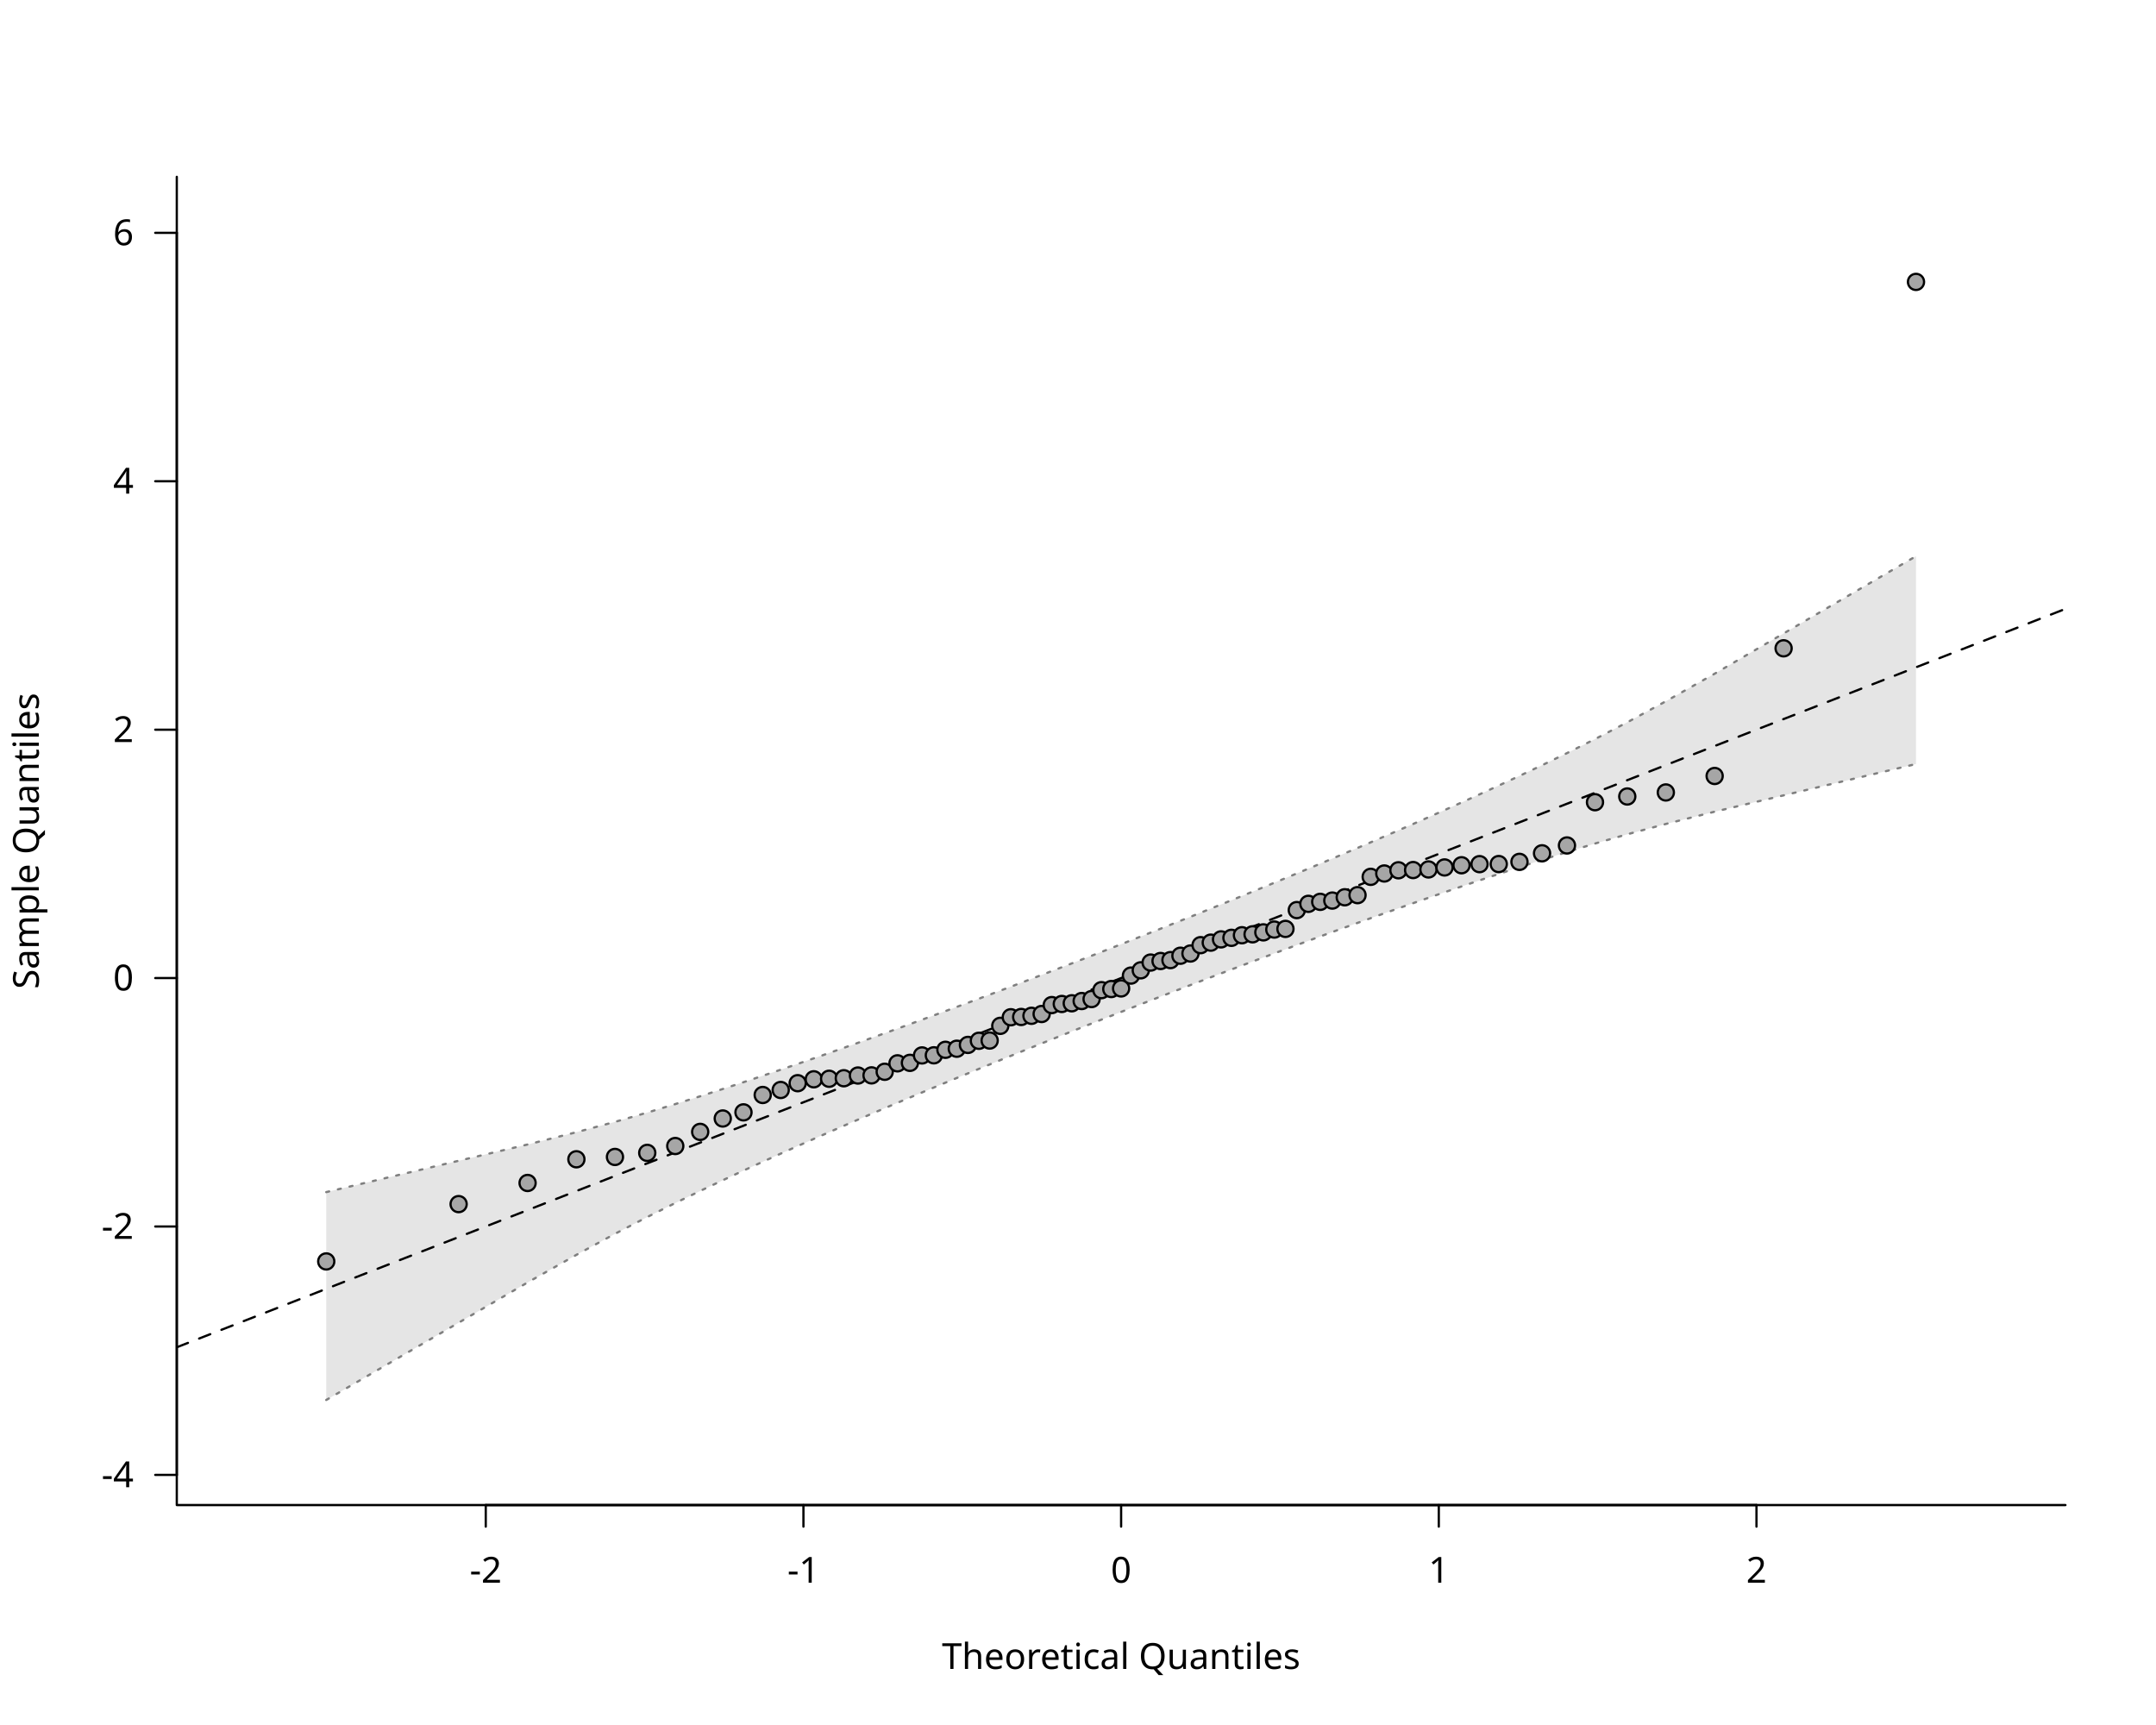
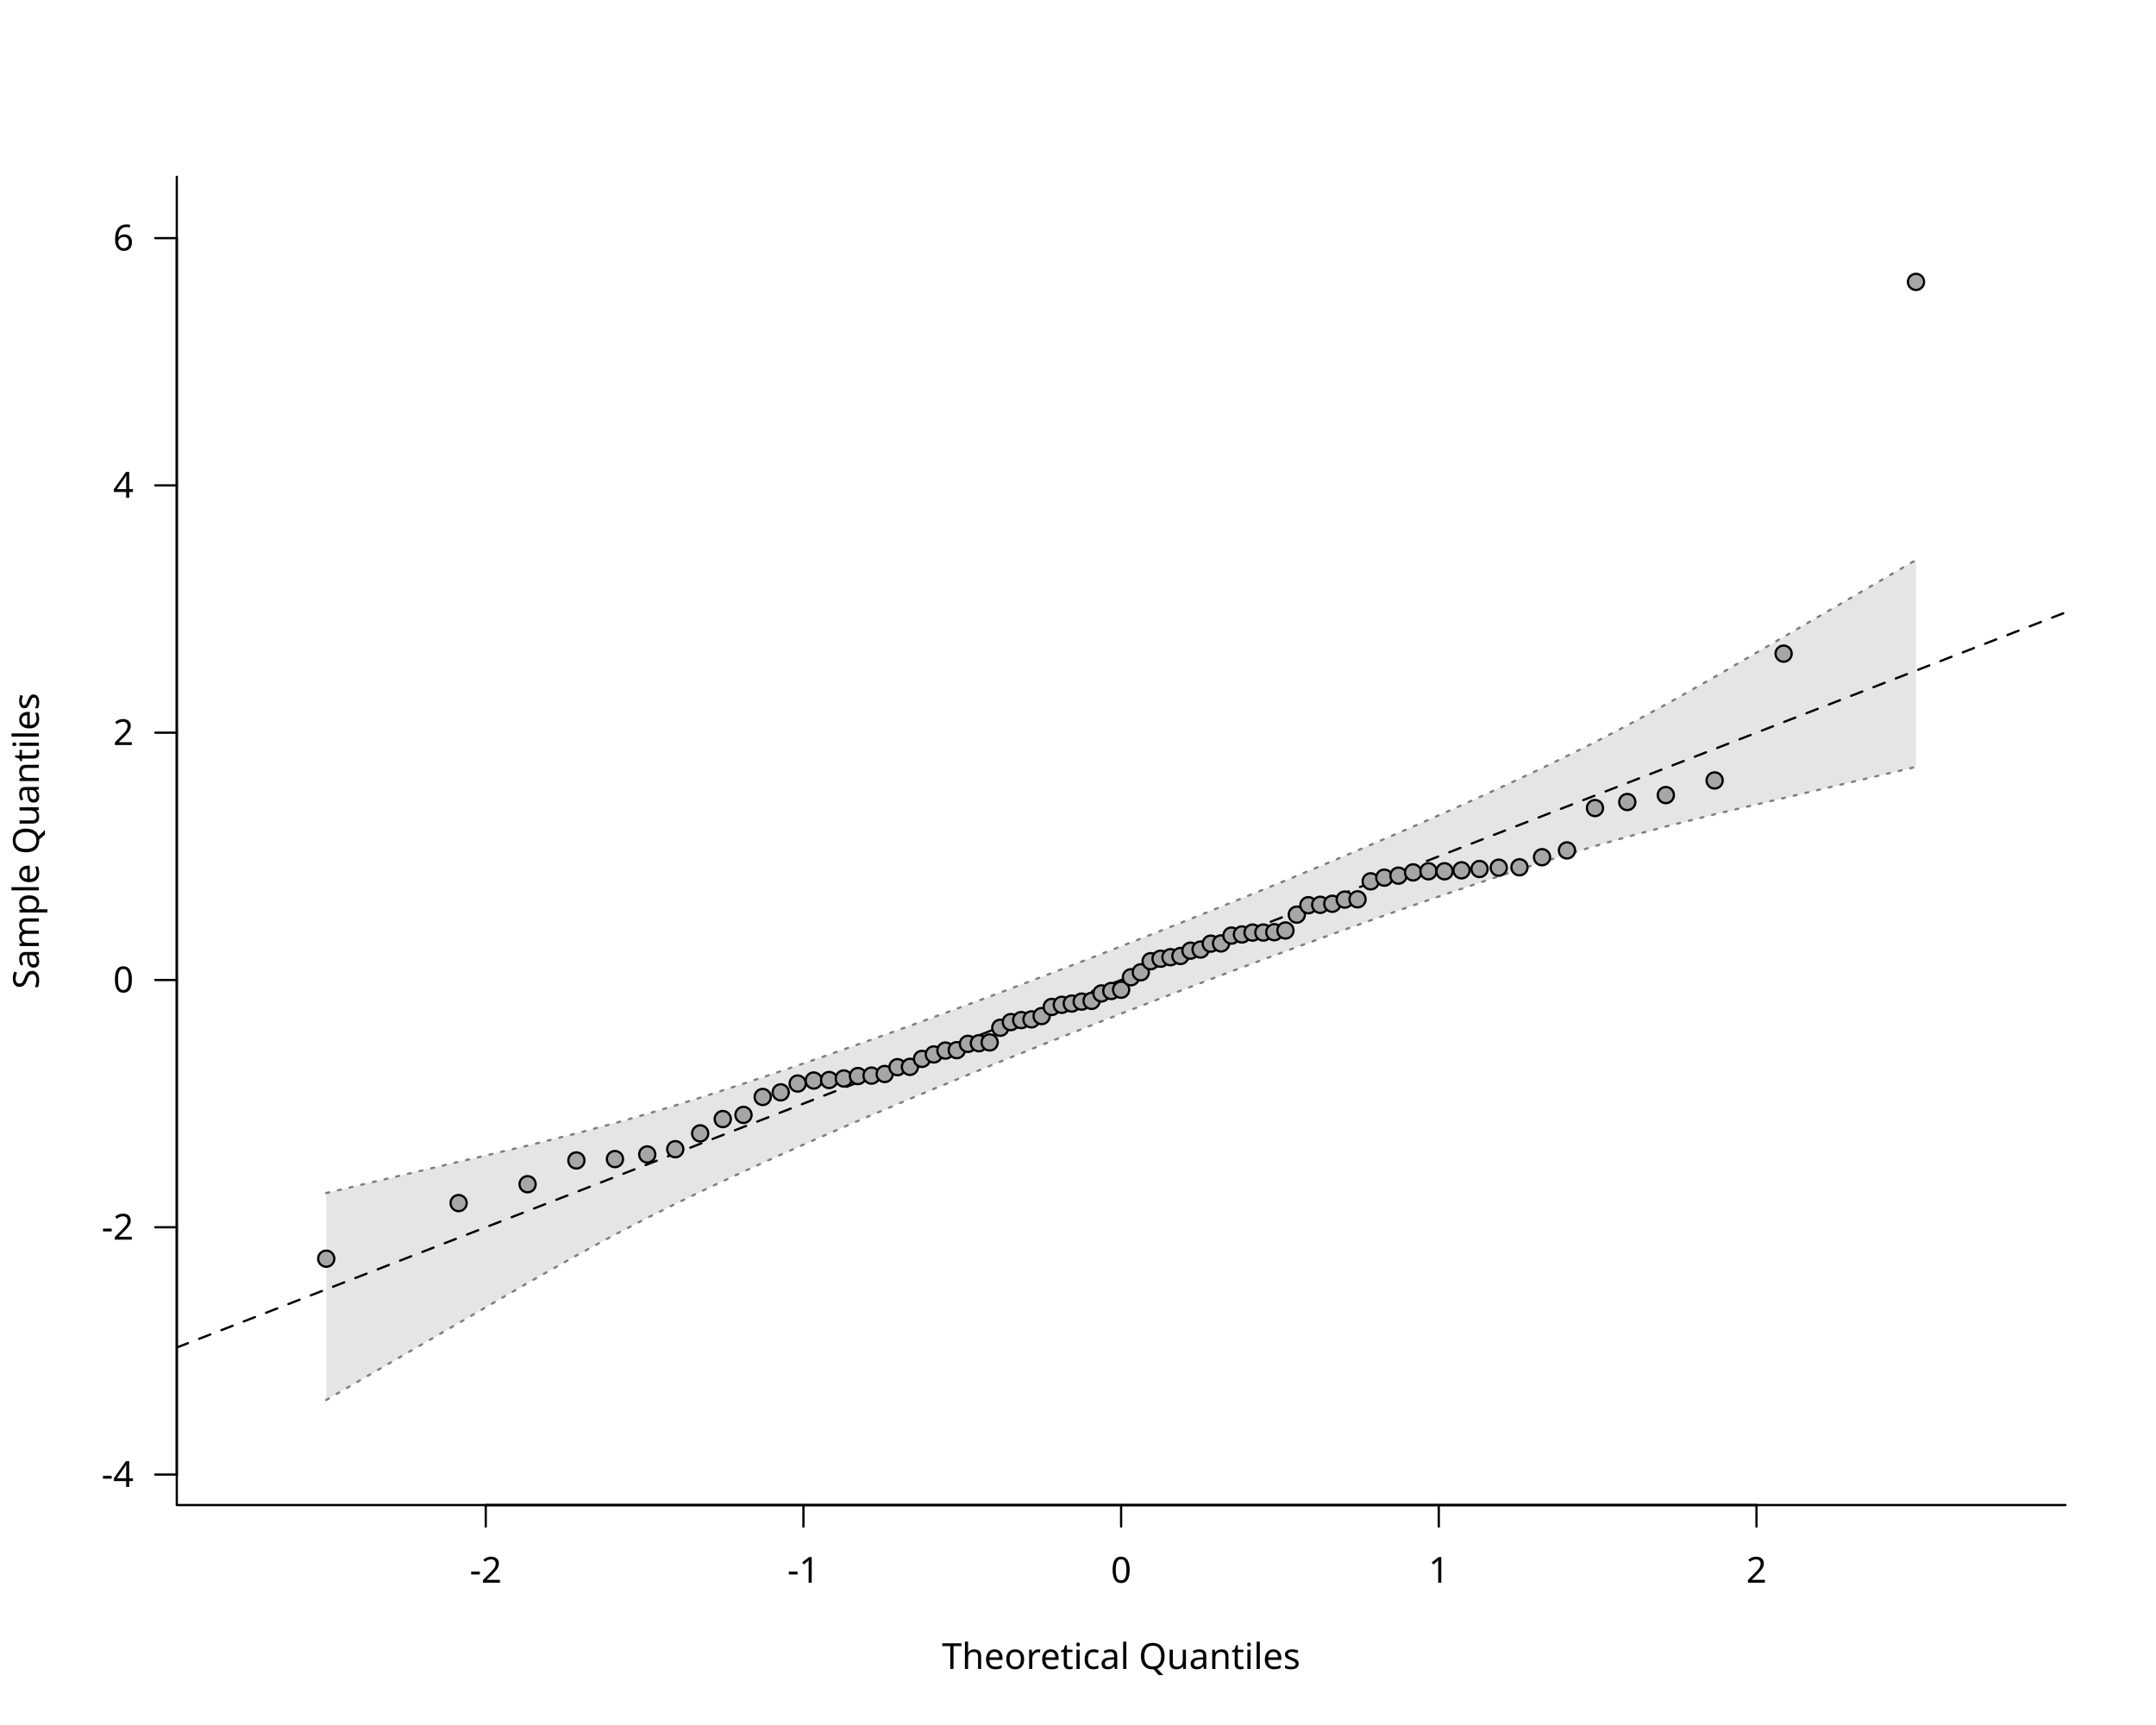
<svg xmlns="http://www.w3.org/2000/svg" class="svglite" data-engine-version="2.0" width="720.00pt" height="576.00pt" viewBox="0 0 720.00 576.00">
  <defs>
    <style type="text/css">
    .svglite line, .svglite polyline, .svglite polygon, .svglite path, .svglite rect, .svglite circle {
      fill: none;
      stroke: #000000;
      stroke-linecap: round;
      stroke-linejoin: round;
      stroke-miterlimit: 10.00;
    }
  </style>
  </defs>
  <rect width="100%" height="100%" style="stroke: none; fill: #FFFFFF;" />
  <defs>
    <clipPath id="cpMC4wMHw3MjAuMDB8MC4wMHw1NzYuMDA=">
      <rect x="0.00" y="0.00" width="720.00" height="576.00" />
    </clipPath>
  </defs>
  <g clip-path="url(#cpMC4wMHw3MjAuMDB8MC4wMHw1NzYuMDA=)">
    <line x1="162.22" y1="502.56" x2="586.58" y2="502.56" style="stroke-width: 0.75;" />
    <line x1="162.22" y1="502.56" x2="162.22" y2="509.76" style="stroke-width: 0.75;" />
    <line x1="268.31" y1="502.56" x2="268.31" y2="509.76" style="stroke-width: 0.75;" />
    <line x1="374.40" y1="502.56" x2="374.40" y2="509.76" style="stroke-width: 0.75;" />
    <line x1="480.49" y1="502.56" x2="480.49" y2="509.76" style="stroke-width: 0.75;" />
    <line x1="586.58" y1="502.56" x2="586.58" y2="509.76" style="stroke-width: 0.75;" />
    <text x="162.22" y="528.48" text-anchor="middle" style="font-size: 12.00px; font-family: sans;" textLength="10.67px" lengthAdjust="spacingAndGlyphs">-2</text>
    <text x="268.31" y="528.48" text-anchor="middle" style="font-size: 12.00px; font-family: sans;" textLength="10.67px" lengthAdjust="spacingAndGlyphs">-1</text>
    <text x="374.40" y="528.48" text-anchor="middle" style="font-size: 12.00px; font-family: sans;" textLength="6.67px" lengthAdjust="spacingAndGlyphs">0</text>
    <text x="480.49" y="528.48" text-anchor="middle" style="font-size: 12.00px; font-family: sans;" textLength="6.67px" lengthAdjust="spacingAndGlyphs">1</text>
    <text x="586.58" y="528.48" text-anchor="middle" style="font-size: 12.00px; font-family: sans;" textLength="6.67px" lengthAdjust="spacingAndGlyphs">2</text>
-     <line x1="59.04" y1="492.49" x2="59.04" y2="77.75" style="stroke-width: 0.75;" />
-     <line x1="59.04" y1="492.49" x2="51.84" y2="492.49" style="stroke-width: 0.75;" />
-     <line x1="59.04" y1="409.54" x2="51.84" y2="409.54" style="stroke-width: 0.75;" />
-     <line x1="59.04" y1="326.59" x2="51.84" y2="326.59" style="stroke-width: 0.75;" />
-     <line x1="59.04" y1="243.65" x2="51.84" y2="243.65" style="stroke-width: 0.75;" />
-     <line x1="59.04" y1="160.70" x2="51.84" y2="160.70" style="stroke-width: 0.75;" />
-     <line x1="59.04" y1="77.75" x2="51.84" y2="77.75" style="stroke-width: 0.75;" />
-     <text x="44.64" y="496.61" text-anchor="end" style="font-size: 12.00px; font-family: sans;" textLength="10.67px" lengthAdjust="spacingAndGlyphs">-4</text>
-     <text x="44.64" y="413.67" text-anchor="end" style="font-size: 12.00px; font-family: sans;" textLength="10.67px" lengthAdjust="spacingAndGlyphs">-2</text>
-     <text x="44.64" y="330.72" text-anchor="end" style="font-size: 12.00px; font-family: sans;" textLength="6.67px" lengthAdjust="spacingAndGlyphs">0</text>
-     <text x="44.64" y="247.78" text-anchor="end" style="font-size: 12.00px; font-family: sans;" textLength="6.67px" lengthAdjust="spacingAndGlyphs">2</text>
-     <text x="44.64" y="164.83" text-anchor="end" style="font-size: 12.00px; font-family: sans;" textLength="6.67px" lengthAdjust="spacingAndGlyphs">4</text>
-     <text x="44.64" y="81.88" text-anchor="end" style="font-size: 12.00px; font-family: sans;" textLength="6.67px" lengthAdjust="spacingAndGlyphs">6</text>
+     <line x1="59.04" y1="492.37" x2="59.04" y2="79.51" style="stroke-width: 0.75;" />
+     <line x1="59.04" y1="492.37" x2="51.84" y2="492.37" style="stroke-width: 0.75;" />
+     <line x1="59.04" y1="409.80" x2="51.84" y2="409.80" style="stroke-width: 0.75;" />
+     <line x1="59.04" y1="327.23" x2="51.84" y2="327.23" style="stroke-width: 0.75;" />
+     <line x1="59.04" y1="244.65" x2="51.84" y2="244.65" style="stroke-width: 0.75;" />
+     <line x1="59.04" y1="162.08" x2="51.84" y2="162.08" style="stroke-width: 0.75;" />
+     <line x1="59.04" y1="79.51" x2="51.84" y2="79.51" style="stroke-width: 0.75;" />
+     <text x="44.64" y="496.50" text-anchor="end" style="font-size: 12.00px; font-family: sans;" textLength="10.67px" lengthAdjust="spacingAndGlyphs">-4</text>
+     <text x="44.64" y="413.93" text-anchor="end" style="font-size: 12.00px; font-family: sans;" textLength="10.67px" lengthAdjust="spacingAndGlyphs">-2</text>
+     <text x="44.64" y="331.36" text-anchor="end" style="font-size: 12.00px; font-family: sans;" textLength="6.67px" lengthAdjust="spacingAndGlyphs">0</text>
+     <text x="44.64" y="248.78" text-anchor="end" style="font-size: 12.00px; font-family: sans;" textLength="6.67px" lengthAdjust="spacingAndGlyphs">2</text>
+     <text x="44.64" y="166.21" text-anchor="end" style="font-size: 12.00px; font-family: sans;" textLength="6.67px" lengthAdjust="spacingAndGlyphs">4</text>
+     <text x="44.64" y="83.64" text-anchor="end" style="font-size: 12.00px; font-family: sans;" textLength="6.67px" lengthAdjust="spacingAndGlyphs">6</text>
    <polyline points="59.04,59.04 59.04,502.56 689.76,502.56 " style="stroke-width: 0.75;" />
    <text x="374.40" y="557.28" text-anchor="middle" style="font-size: 12.00px; font-family: sans;" textLength="113.40px" lengthAdjust="spacingAndGlyphs">Theoretical Quantiles</text>
    <text transform="translate(12.96,280.80) rotate(-90)" text-anchor="middle" style="font-size: 12.00px; font-family: sans;" textLength="94.73px" lengthAdjust="spacingAndGlyphs">Sample Quantiles</text>
  </g>
  <defs>
    <clipPath id="cpNTkuMDR8Njg5Ljc2fDU5LjA0fDUwMi41Ng==">
      <rect x="59.04" y="59.04" width="630.72" height="443.52" />
    </clipPath>
  </defs>
  <g clip-path="url(#cpNTkuMDR8Njg5Ljc2fDU5LjA0fDUwMi41Ng==)">
-     <polygon points="108.95,467.47 153.16,441.67 176.19,428.23 192.49,419.01 205.37,411.99 216.15,406.38 225.51,401.70 233.83,397.67 241.37,394.10 248.29,390.87 254.71,387.93 260.72,385.21 266.39,382.68 271.76,380.30 276.89,378.05 281.79,375.91 286.51,373.87 291.05,371.92 295.45,370.04 299.72,368.23 303.87,366.48 307.91,364.78 311.86,363.13 315.73,361.52 319.52,359.95 323.24,358.42 326.90,356.91 330.50,355.44 334.05,353.99 337.56,352.57 341.03,351.16 344.46,349.78 347.86,348.41 351.24,347.06 354.59,345.72 357.92,344.39 361.23,343.08 364.54,341.77 367.83,340.47 371.12,339.18 374.40,337.89 377.68,336.61 380.97,335.33 384.26,334.05 387.57,332.77 390.88,331.49 394.21,330.21 397.56,328.92 400.94,327.63 404.34,326.33 407.77,325.03 411.24,323.72 414.75,322.39 418.30,321.06 421.90,319.71 425.56,318.34 429.28,316.96 433.07,315.56 436.94,314.14 440.89,312.69 444.93,311.21 449.08,309.71 453.35,308.17 457.75,306.59 462.29,304.97 467.01,303.30 471.91,301.58 477.04,299.79 482.41,297.93 488.08,296.00 494.09,293.96 500.51,291.82 507.43,289.55 514.97,287.13 523.29,284.51 532.65,281.67 543.43,278.58 556.31,275.13 572.61,271.03 595.64,265.58 639.85,255.12 639.85,185.72 595.64,211.52 572.61,224.96 556.31,234.17 543.43,241.19 532.65,246.80 523.29,251.48 514.97,255.52 507.43,259.09 500.51,262.31 494.09,265.25 488.08,267.97 482.41,270.51 477.04,272.89 471.91,275.14 467.01,277.27 462.29,279.31 457.75,281.27 453.35,283.14 449.08,284.95 444.93,286.71 440.89,288.40 436.94,290.06 433.07,291.66 429.28,293.23 425.56,294.77 421.90,296.27 418.30,297.74 414.75,299.19 411.24,300.62 407.77,302.02 404.34,303.41 400.94,304.77 397.56,306.13 394.21,307.46 390.88,308.79 387.57,310.11 384.26,311.41 380.97,312.71 377.68,314.01 374.40,315.29 371.12,316.58 367.83,317.86 364.54,319.14 361.23,320.42 357.92,321.70 354.59,322.98 351.24,324.26 347.86,325.55 344.46,326.85 341.03,328.16 337.56,329.47 334.05,330.79 330.50,332.13 326.90,333.48 323.24,334.84 319.52,336.22 315.73,337.62 311.86,339.05 307.91,340.49 303.87,341.97 299.72,343.48 295.45,345.02 291.05,346.59 286.51,348.22 281.79,349.89 276.89,351.61 271.76,353.40 266.39,355.25 260.72,357.19 254.71,359.22 248.29,361.36 241.37,363.63 233.83,366.06 225.51,368.67 216.15,371.51 205.37,374.61 192.49,378.06 176.19,382.16 153.16,387.60 108.95,398.06 " style="stroke-width: 0.75; stroke: none; fill: #E5E5E5;" />
-     <polyline points="108.95,467.47 153.16,441.67 176.19,428.23 192.49,419.01 205.37,411.99 216.15,406.38 225.51,401.70 233.83,397.67 241.37,394.10 248.29,390.87 254.71,387.93 260.72,385.21 266.39,382.68 271.76,380.30 276.89,378.05 281.79,375.91 286.51,373.87 291.05,371.92 295.45,370.04 299.72,368.23 303.87,366.48 307.91,364.78 311.86,363.13 315.73,361.52 319.52,359.95 323.24,358.42 326.90,356.91 330.50,355.44 334.05,353.99 337.56,352.57 341.03,351.16 344.46,349.78 347.86,348.41 351.24,347.06 354.59,345.72 357.92,344.39 361.23,343.08 364.54,341.77 367.83,340.47 371.12,339.18 374.40,337.89 377.68,336.61 380.97,335.33 384.26,334.05 387.57,332.77 390.88,331.49 394.21,330.21 397.56,328.92 400.94,327.63 404.34,326.33 407.77,325.03 411.24,323.72 414.75,322.39 418.30,321.06 421.90,319.71 425.56,318.34 429.28,316.96 433.07,315.56 436.94,314.14 440.89,312.69 444.93,311.21 449.08,309.71 453.35,308.17 457.75,306.59 462.29,304.97 467.01,303.30 471.91,301.58 477.04,299.79 482.41,297.93 488.08,296.00 494.09,293.96 500.51,291.82 507.43,289.55 514.97,287.13 523.29,284.51 532.65,281.67 543.43,278.58 556.31,275.13 572.61,271.03 595.64,265.58 639.85,255.12 " style="stroke-width: 0.75; stroke: #7F7F7F; stroke-dasharray: 1.00,3.00;" />
-     <polyline points="108.95,398.06 153.16,387.60 176.19,382.16 192.49,378.06 205.37,374.61 216.15,371.51 225.51,368.67 233.83,366.06 241.37,363.63 248.29,361.36 254.71,359.22 260.72,357.19 266.39,355.25 271.76,353.40 276.89,351.61 281.79,349.89 286.51,348.22 291.05,346.59 295.45,345.02 299.72,343.48 303.87,341.97 307.91,340.49 311.86,339.05 315.73,337.62 319.52,336.22 323.24,334.84 326.90,333.48 330.50,332.13 334.05,330.79 337.56,329.47 341.03,328.16 344.46,326.85 347.86,325.55 351.24,324.26 354.59,322.98 357.92,321.70 361.23,320.42 364.54,319.14 367.83,317.86 371.12,316.58 374.40,315.29 377.68,314.01 380.97,312.71 384.26,311.41 387.57,310.11 390.88,308.79 394.21,307.46 397.56,306.13 400.94,304.77 404.34,303.41 407.77,302.02 411.24,300.62 414.75,299.19 418.30,297.74 421.90,296.27 425.56,294.77 429.28,293.23 433.07,291.66 436.94,290.06 440.89,288.40 444.93,286.71 449.08,284.95 453.35,283.14 457.75,281.27 462.29,279.31 467.01,277.27 471.91,275.14 477.04,272.89 482.41,270.51 488.08,267.97 494.09,265.25 500.51,262.31 507.43,259.09 514.97,255.52 523.29,251.48 532.65,246.80 543.43,241.19 556.31,234.17 572.61,224.96 595.64,211.52 639.85,185.72 " style="stroke-width: 0.75; stroke: #7F7F7F; stroke-dasharray: 1.00,3.00;" />
-     <line x1="59.04" y1="449.87" x2="689.76" y2="203.31" style="stroke-width: 0.75; stroke-dasharray: 4.00,4.00;" />
-     <circle cx="108.95" cy="421.21" r="2.70" style="stroke-width: 0.75; fill: #A6A6A6;" />
-     <circle cx="153.16" cy="402.07" r="2.70" style="stroke-width: 0.75; fill: #A6A6A6;" />
-     <circle cx="176.19" cy="395.01" r="2.70" style="stroke-width: 0.75; fill: #A6A6A6;" />
-     <circle cx="192.49" cy="387.10" r="2.70" style="stroke-width: 0.75; fill: #A6A6A6;" />
-     <circle cx="205.37" cy="386.32" r="2.70" style="stroke-width: 0.75; fill: #A6A6A6;" />
-     <circle cx="216.15" cy="384.96" r="2.70" style="stroke-width: 0.75; fill: #A6A6A6;" />
-     <circle cx="225.51" cy="382.67" r="2.70" style="stroke-width: 0.75; fill: #A6A6A6;" />
-     <circle cx="233.83" cy="377.95" r="2.70" style="stroke-width: 0.75; fill: #A6A6A6;" />
-     <circle cx="241.37" cy="373.48" r="2.70" style="stroke-width: 0.75; fill: #A6A6A6;" />
-     <circle cx="248.29" cy="371.43" r="2.70" style="stroke-width: 0.75; fill: #A6A6A6;" />
-     <circle cx="254.71" cy="365.63" r="2.70" style="stroke-width: 0.75; fill: #A6A6A6;" />
-     <circle cx="260.72" cy="363.96" r="2.70" style="stroke-width: 0.75; fill: #A6A6A6;" />
-     <circle cx="266.39" cy="361.69" r="2.70" style="stroke-width: 0.75; fill: #A6A6A6;" />
-     <circle cx="271.76" cy="360.39" r="2.70" style="stroke-width: 0.75; fill: #A6A6A6;" />
-     <circle cx="276.89" cy="360.21" r="2.70" style="stroke-width: 0.75; fill: #A6A6A6;" />
-     <circle cx="281.79" cy="360.04" r="2.70" style="stroke-width: 0.75; fill: #A6A6A6;" />
-     <circle cx="286.51" cy="359.13" r="2.70" style="stroke-width: 0.75; fill: #A6A6A6;" />
-     <circle cx="291.05" cy="359.08" r="2.70" style="stroke-width: 0.75; fill: #A6A6A6;" />
-     <circle cx="295.45" cy="357.88" r="2.70" style="stroke-width: 0.75; fill: #A6A6A6;" />
-     <circle cx="299.72" cy="355.06" r="2.70" style="stroke-width: 0.75; fill: #A6A6A6;" />
-     <circle cx="303.87" cy="354.90" r="2.70" style="stroke-width: 0.75; fill: #A6A6A6;" />
-     <circle cx="307.91" cy="352.42" r="2.70" style="stroke-width: 0.75; fill: #A6A6A6;" />
-     <circle cx="311.86" cy="352.38" r="2.70" style="stroke-width: 0.75; fill: #A6A6A6;" />
-     <circle cx="315.73" cy="350.54" r="2.70" style="stroke-width: 0.75; fill: #A6A6A6;" />
-     <circle cx="319.52" cy="350.18" r="2.70" style="stroke-width: 0.75; fill: #A6A6A6;" />
-     <circle cx="323.24" cy="348.91" r="2.70" style="stroke-width: 0.75; fill: #A6A6A6;" />
-     <circle cx="326.90" cy="347.53" r="2.70" style="stroke-width: 0.75; fill: #A6A6A6;" />
-     <circle cx="330.50" cy="347.45" r="2.70" style="stroke-width: 0.75; fill: #A6A6A6;" />
-     <circle cx="334.05" cy="342.54" r="2.70" style="stroke-width: 0.75; fill: #A6A6A6;" />
-     <circle cx="337.56" cy="339.67" r="2.70" style="stroke-width: 0.75; fill: #A6A6A6;" />
-     <circle cx="341.03" cy="339.58" r="2.70" style="stroke-width: 0.75; fill: #A6A6A6;" />
-     <circle cx="344.46" cy="339.19" r="2.70" style="stroke-width: 0.75; fill: #A6A6A6;" />
-     <circle cx="347.86" cy="338.59" r="2.70" style="stroke-width: 0.75; fill: #A6A6A6;" />
-     <circle cx="351.24" cy="335.61" r="2.70" style="stroke-width: 0.75; fill: #A6A6A6;" />
-     <circle cx="354.59" cy="335.24" r="2.70" style="stroke-width: 0.75; fill: #A6A6A6;" />
-     <circle cx="357.92" cy="335.01" r="2.70" style="stroke-width: 0.75; fill: #A6A6A6;" />
-     <circle cx="361.23" cy="334.26" r="2.70" style="stroke-width: 0.75; fill: #A6A6A6;" />
-     <circle cx="364.54" cy="333.60" r="2.70" style="stroke-width: 0.75; fill: #A6A6A6;" />
-     <circle cx="367.83" cy="330.63" r="2.70" style="stroke-width: 0.75; fill: #A6A6A6;" />
-     <circle cx="371.12" cy="330.25" r="2.70" style="stroke-width: 0.75; fill: #A6A6A6;" />
-     <circle cx="374.40" cy="330.05" r="2.70" style="stroke-width: 0.75; fill: #A6A6A6;" />
-     <circle cx="377.68" cy="325.76" r="2.70" style="stroke-width: 0.75; fill: #A6A6A6;" />
-     <circle cx="380.97" cy="324.00" r="2.70" style="stroke-width: 0.75; fill: #A6A6A6;" />
-     <circle cx="384.26" cy="321.41" r="2.70" style="stroke-width: 0.75; fill: #A6A6A6;" />
-     <circle cx="387.57" cy="320.89" r="2.70" style="stroke-width: 0.75; fill: #A6A6A6;" />
-     <circle cx="390.88" cy="320.59" r="2.70" style="stroke-width: 0.75; fill: #A6A6A6;" />
-     <circle cx="394.21" cy="319.13" r="2.70" style="stroke-width: 0.75; fill: #A6A6A6;" />
-     <circle cx="397.56" cy="318.39" r="2.70" style="stroke-width: 0.75; fill: #A6A6A6;" />
-     <circle cx="400.94" cy="315.60" r="2.70" style="stroke-width: 0.75; fill: #A6A6A6;" />
-     <circle cx="404.34" cy="314.76" r="2.70" style="stroke-width: 0.75; fill: #A6A6A6;" />
-     <circle cx="407.77" cy="313.67" r="2.70" style="stroke-width: 0.75; fill: #A6A6A6;" />
-     <circle cx="411.24" cy="313.15" r="2.70" style="stroke-width: 0.75; fill: #A6A6A6;" />
-     <circle cx="414.75" cy="312.29" r="2.70" style="stroke-width: 0.75; fill: #A6A6A6;" />
-     <circle cx="418.30" cy="311.98" r="2.70" style="stroke-width: 0.75; fill: #A6A6A6;" />
-     <circle cx="421.90" cy="311.33" r="2.70" style="stroke-width: 0.75; fill: #A6A6A6;" />
-     <circle cx="425.56" cy="310.39" r="2.70" style="stroke-width: 0.75; fill: #A6A6A6;" />
-     <circle cx="429.28" cy="310.17" r="2.70" style="stroke-width: 0.75; fill: #A6A6A6;" />
-     <circle cx="433.07" cy="303.89" r="2.70" style="stroke-width: 0.75; fill: #A6A6A6;" />
-     <circle cx="436.94" cy="301.80" r="2.70" style="stroke-width: 0.75; fill: #A6A6A6;" />
-     <circle cx="440.89" cy="301.14" r="2.70" style="stroke-width: 0.75; fill: #A6A6A6;" />
-     <circle cx="444.93" cy="300.71" r="2.70" style="stroke-width: 0.75; fill: #A6A6A6;" />
-     <circle cx="449.08" cy="299.61" r="2.70" style="stroke-width: 0.75; fill: #A6A6A6;" />
-     <circle cx="453.35" cy="298.90" r="2.70" style="stroke-width: 0.75; fill: #A6A6A6;" />
-     <circle cx="457.75" cy="292.79" r="2.70" style="stroke-width: 0.75; fill: #A6A6A6;" />
-     <circle cx="462.29" cy="291.67" r="2.70" style="stroke-width: 0.75; fill: #A6A6A6;" />
-     <circle cx="467.01" cy="290.60" r="2.70" style="stroke-width: 0.75; fill: #A6A6A6;" />
-     <circle cx="471.91" cy="290.52" r="2.70" style="stroke-width: 0.75; fill: #A6A6A6;" />
-     <circle cx="477.04" cy="290.32" r="2.70" style="stroke-width: 0.75; fill: #A6A6A6;" />
-     <circle cx="482.41" cy="289.65" r="2.70" style="stroke-width: 0.75; fill: #A6A6A6;" />
-     <circle cx="488.08" cy="288.92" r="2.70" style="stroke-width: 0.75; fill: #A6A6A6;" />
-     <circle cx="494.09" cy="288.55" r="2.70" style="stroke-width: 0.75; fill: #A6A6A6;" />
-     <circle cx="500.51" cy="288.52" r="2.70" style="stroke-width: 0.75; fill: #A6A6A6;" />
-     <circle cx="507.43" cy="287.79" r="2.70" style="stroke-width: 0.75; fill: #A6A6A6;" />
-     <circle cx="514.97" cy="284.93" r="2.70" style="stroke-width: 0.75; fill: #A6A6A6;" />
-     <circle cx="523.29" cy="282.31" r="2.70" style="stroke-width: 0.75; fill: #A6A6A6;" />
-     <circle cx="532.65" cy="267.87" r="2.70" style="stroke-width: 0.75; fill: #A6A6A6;" />
-     <circle cx="543.43" cy="265.96" r="2.70" style="stroke-width: 0.75; fill: #A6A6A6;" />
-     <circle cx="556.31" cy="264.61" r="2.70" style="stroke-width: 0.75; fill: #A6A6A6;" />
-     <circle cx="572.61" cy="259.11" r="2.70" style="stroke-width: 0.75; fill: #A6A6A6;" />
-     <circle cx="595.64" cy="216.48" r="2.70" style="stroke-width: 0.75; fill: #A6A6A6;" />
+     <polygon points="108.95,467.47 153.16,441.79 176.19,428.41 192.49,419.23 205.37,412.24 216.15,406.66 225.51,402.00 233.83,397.98 241.37,394.43 248.29,391.22 254.71,388.29 260.72,385.58 266.39,383.06 271.76,380.69 276.89,378.45 281.79,376.32 286.51,374.29 291.05,372.35 295.45,370.48 299.72,368.68 303.87,366.93 307.91,365.24 311.86,363.60 315.73,362.00 319.52,360.44 323.24,358.91 326.90,357.41 330.50,355.94 334.05,354.50 337.56,353.08 341.03,351.69 344.46,350.31 347.86,348.95 351.24,347.60 354.59,346.27 357.92,344.95 361.23,343.64 364.54,342.34 367.83,341.04 371.12,339.76 374.40,338.47 377.68,337.20 380.97,335.92 384.26,334.65 387.57,333.37 390.88,332.10 394.21,330.82 397.56,329.54 400.94,328.26 404.34,326.97 407.77,325.67 411.24,324.36 414.75,323.05 418.30,321.72 421.90,320.37 425.56,319.02 429.28,317.64 433.07,316.24 436.94,314.83 440.89,313.39 444.93,311.92 449.08,310.42 453.35,308.89 457.75,307.31 462.29,305.70 467.01,304.04 471.91,302.32 477.04,300.54 482.41,298.70 488.08,296.77 494.09,294.74 500.51,292.61 507.43,290.35 514.97,287.94 523.29,285.34 532.65,282.51 543.43,279.43 556.31,275.99 572.61,271.91 595.64,266.49 639.85,256.08 639.85,186.99 595.64,212.67 572.61,226.05 556.31,235.22 543.43,242.21 532.65,247.80 523.29,252.45 514.97,256.47 507.43,260.03 500.51,263.23 494.09,266.16 488.08,268.87 482.41,271.39 477.04,273.76 471.91,276.00 467.01,278.13 462.29,280.16 457.75,282.10 453.35,283.97 449.08,285.78 444.93,287.52 440.89,289.21 436.94,290.85 433.07,292.45 429.28,294.02 425.56,295.54 421.90,297.04 418.30,298.51 414.75,299.95 411.24,301.37 407.77,302.77 404.34,304.14 400.94,305.51 397.56,306.85 394.21,308.19 390.88,309.51 387.57,310.82 384.26,312.12 380.97,313.41 377.68,314.70 374.40,315.98 371.12,317.26 367.83,318.53 364.54,319.80 361.23,321.08 357.92,322.35 354.59,323.63 351.24,324.91 347.86,326.19 344.46,327.48 341.03,328.78 337.56,330.09 334.05,331.41 330.50,332.74 326.90,334.08 323.24,335.44 319.52,336.81 315.73,338.21 311.86,339.62 307.91,341.07 303.87,342.53 299.72,344.03 295.45,345.57 291.05,347.14 286.51,348.75 281.79,350.41 276.89,352.13 271.76,353.91 266.39,355.76 260.72,357.69 254.71,359.71 248.29,361.84 241.37,364.10 233.83,366.52 225.51,369.12 216.15,371.94 205.37,375.03 192.49,378.46 176.19,382.54 153.16,387.96 108.95,398.37 " style="stroke-width: 0.75; stroke: none; fill: #E5E5E5;" />
+     <polyline points="108.95,467.47 153.16,441.79 176.19,428.41 192.49,419.23 205.37,412.24 216.15,406.66 225.51,402.00 233.83,397.98 241.37,394.43 248.29,391.22 254.71,388.29 260.72,385.58 266.39,383.06 271.76,380.69 276.89,378.45 281.79,376.32 286.51,374.29 291.05,372.35 295.45,370.48 299.72,368.68 303.87,366.93 307.91,365.24 311.86,363.60 315.73,362.00 319.52,360.44 323.24,358.91 326.90,357.41 330.50,355.94 334.05,354.50 337.56,353.08 341.03,351.69 344.46,350.31 347.86,348.95 351.24,347.60 354.59,346.27 357.92,344.95 361.23,343.64 364.54,342.34 367.83,341.04 371.12,339.76 374.40,338.47 377.68,337.20 380.97,335.92 384.26,334.65 387.57,333.37 390.88,332.10 394.21,330.82 397.56,329.54 400.94,328.26 404.34,326.97 407.77,325.67 411.24,324.36 414.75,323.05 418.30,321.72 421.90,320.37 425.56,319.02 429.28,317.64 433.07,316.24 436.94,314.83 440.89,313.39 444.93,311.92 449.08,310.42 453.35,308.89 457.75,307.31 462.29,305.70 467.01,304.04 471.91,302.32 477.04,300.54 482.41,298.70 488.08,296.77 494.09,294.74 500.51,292.61 507.43,290.35 514.97,287.94 523.29,285.34 532.65,282.51 543.43,279.43 556.31,275.99 572.61,271.91 595.64,266.49 639.85,256.08 " style="stroke-width: 0.75; stroke: #7F7F7F; stroke-dasharray: 1.00,3.00;" />
+     <polyline points="108.95,398.37 153.16,387.96 176.19,382.54 192.49,378.46 205.37,375.03 216.15,371.94 225.51,369.12 233.83,366.52 241.37,364.10 248.29,361.84 254.71,359.71 260.72,357.69 266.39,355.76 271.76,353.91 276.89,352.13 281.79,350.41 286.51,348.75 291.05,347.14 295.45,345.57 299.72,344.03 303.87,342.53 307.91,341.07 311.86,339.62 315.73,338.21 319.52,336.81 323.24,335.44 326.90,334.08 330.50,332.74 334.05,331.41 337.56,330.09 341.03,328.78 344.46,327.48 347.86,326.19 351.24,324.91 354.59,323.63 357.92,322.35 361.23,321.08 364.54,319.80 367.83,318.53 371.12,317.26 374.40,315.98 377.68,314.70 380.97,313.41 384.26,312.12 387.57,310.82 390.88,309.51 394.21,308.19 397.56,306.85 400.94,305.51 404.34,304.14 407.77,302.77 411.24,301.37 414.75,299.95 418.30,298.51 421.90,297.04 425.56,295.54 429.28,294.02 433.07,292.45 436.94,290.85 440.89,289.21 444.93,287.52 449.08,285.78 453.35,283.97 457.75,282.10 462.29,280.16 467.01,278.13 471.91,276.00 477.04,273.76 482.41,271.39 488.08,268.87 494.09,266.16 500.51,263.23 507.43,260.03 514.97,256.47 523.29,252.45 532.65,247.80 543.43,242.21 556.31,235.22 572.61,226.05 595.64,212.67 639.85,186.99 " style="stroke-width: 0.75; stroke: #7F7F7F; stroke-dasharray: 1.00,3.00;" />
+     <line x1="59.04" y1="449.95" x2="689.76" y2="204.50" style="stroke-width: 0.75; stroke-dasharray: 4.00,4.00;" />
+     <circle cx="108.95" cy="420.29" r="2.70" style="stroke-width: 0.75; fill: #A6A6A6;" />
+     <circle cx="153.16" cy="401.73" r="2.70" style="stroke-width: 0.75; fill: #A6A6A6;" />
+     <circle cx="176.19" cy="395.43" r="2.70" style="stroke-width: 0.75; fill: #A6A6A6;" />
+     <circle cx="192.49" cy="387.49" r="2.70" style="stroke-width: 0.75; fill: #A6A6A6;" />
+     <circle cx="205.37" cy="387.03" r="2.70" style="stroke-width: 0.75; fill: #A6A6A6;" />
+     <circle cx="216.15" cy="385.48" r="2.70" style="stroke-width: 0.75; fill: #A6A6A6;" />
+     <circle cx="225.51" cy="383.73" r="2.70" style="stroke-width: 0.75; fill: #A6A6A6;" />
+     <circle cx="233.83" cy="378.45" r="2.70" style="stroke-width: 0.75; fill: #A6A6A6;" />
+     <circle cx="241.37" cy="373.67" r="2.70" style="stroke-width: 0.75; fill: #A6A6A6;" />
+     <circle cx="248.29" cy="372.28" r="2.70" style="stroke-width: 0.75; fill: #A6A6A6;" />
+     <circle cx="254.71" cy="366.29" r="2.70" style="stroke-width: 0.75; fill: #A6A6A6;" />
+     <circle cx="260.72" cy="364.75" r="2.70" style="stroke-width: 0.75; fill: #A6A6A6;" />
+     <circle cx="266.39" cy="361.81" r="2.70" style="stroke-width: 0.75; fill: #A6A6A6;" />
+     <circle cx="271.76" cy="360.80" r="2.70" style="stroke-width: 0.75; fill: #A6A6A6;" />
+     <circle cx="276.89" cy="360.63" r="2.70" style="stroke-width: 0.75; fill: #A6A6A6;" />
+     <circle cx="281.79" cy="360.12" r="2.70" style="stroke-width: 0.75; fill: #A6A6A6;" />
+     <circle cx="286.51" cy="359.31" r="2.70" style="stroke-width: 0.75; fill: #A6A6A6;" />
+     <circle cx="291.05" cy="359.16" r="2.70" style="stroke-width: 0.75; fill: #A6A6A6;" />
+     <circle cx="295.45" cy="358.62" r="2.70" style="stroke-width: 0.75; fill: #A6A6A6;" />
+     <circle cx="299.72" cy="356.34" r="2.70" style="stroke-width: 0.75; fill: #A6A6A6;" />
+     <circle cx="303.87" cy="356.24" r="2.70" style="stroke-width: 0.75; fill: #A6A6A6;" />
+     <circle cx="307.91" cy="353.57" r="2.70" style="stroke-width: 0.75; fill: #A6A6A6;" />
+     <circle cx="311.86" cy="352.09" r="2.70" style="stroke-width: 0.75; fill: #A6A6A6;" />
+     <circle cx="315.73" cy="350.80" r="2.70" style="stroke-width: 0.75; fill: #A6A6A6;" />
+     <circle cx="319.52" cy="350.66" r="2.70" style="stroke-width: 0.75; fill: #A6A6A6;" />
+     <circle cx="323.24" cy="348.56" r="2.70" style="stroke-width: 0.75; fill: #A6A6A6;" />
+     <circle cx="326.90" cy="348.35" r="2.70" style="stroke-width: 0.75; fill: #A6A6A6;" />
+     <circle cx="330.50" cy="348.08" r="2.70" style="stroke-width: 0.75; fill: #A6A6A6;" />
+     <circle cx="334.05" cy="343.18" r="2.70" style="stroke-width: 0.75; fill: #A6A6A6;" />
+     <circle cx="337.56" cy="341.29" r="2.70" style="stroke-width: 0.75; fill: #A6A6A6;" />
+     <circle cx="341.03" cy="340.62" r="2.70" style="stroke-width: 0.75; fill: #A6A6A6;" />
+     <circle cx="344.46" cy="340.38" r="2.70" style="stroke-width: 0.75; fill: #A6A6A6;" />
+     <circle cx="347.86" cy="339.28" r="2.70" style="stroke-width: 0.75; fill: #A6A6A6;" />
+     <circle cx="351.24" cy="336.23" r="2.70" style="stroke-width: 0.75; fill: #A6A6A6;" />
+     <circle cx="354.59" cy="335.52" r="2.70" style="stroke-width: 0.75; fill: #A6A6A6;" />
+     <circle cx="357.92" cy="335.10" r="2.70" style="stroke-width: 0.75; fill: #A6A6A6;" />
+     <circle cx="361.23" cy="334.45" r="2.70" style="stroke-width: 0.75; fill: #A6A6A6;" />
+     <circle cx="364.54" cy="334.20" r="2.70" style="stroke-width: 0.75; fill: #A6A6A6;" />
+     <circle cx="367.83" cy="331.72" r="2.70" style="stroke-width: 0.75; fill: #A6A6A6;" />
+     <circle cx="371.12" cy="330.90" r="2.70" style="stroke-width: 0.75; fill: #A6A6A6;" />
+     <circle cx="374.40" cy="330.48" r="2.70" style="stroke-width: 0.75; fill: #A6A6A6;" />
+     <circle cx="377.68" cy="326.32" r="2.70" style="stroke-width: 0.75; fill: #A6A6A6;" />
+     <circle cx="380.97" cy="324.66" r="2.70" style="stroke-width: 0.75; fill: #A6A6A6;" />
+     <circle cx="384.26" cy="320.96" r="2.70" style="stroke-width: 0.75; fill: #A6A6A6;" />
+     <circle cx="387.57" cy="320.13" r="2.70" style="stroke-width: 0.75; fill: #A6A6A6;" />
+     <circle cx="390.88" cy="319.62" r="2.70" style="stroke-width: 0.75; fill: #A6A6A6;" />
+     <circle cx="394.21" cy="319.22" r="2.70" style="stroke-width: 0.75; fill: #A6A6A6;" />
+     <circle cx="397.56" cy="317.44" r="2.70" style="stroke-width: 0.75; fill: #A6A6A6;" />
+     <circle cx="400.94" cy="317.06" r="2.70" style="stroke-width: 0.75; fill: #A6A6A6;" />
+     <circle cx="404.34" cy="315.10" r="2.70" style="stroke-width: 0.75; fill: #A6A6A6;" />
+     <circle cx="407.77" cy="315.02" r="2.70" style="stroke-width: 0.75; fill: #A6A6A6;" />
+     <circle cx="411.24" cy="312.41" r="2.70" style="stroke-width: 0.75; fill: #A6A6A6;" />
+     <circle cx="414.75" cy="312.03" r="2.70" style="stroke-width: 0.75; fill: #A6A6A6;" />
+     <circle cx="418.30" cy="311.40" r="2.70" style="stroke-width: 0.75; fill: #A6A6A6;" />
+     <circle cx="421.90" cy="311.39" r="2.70" style="stroke-width: 0.75; fill: #A6A6A6;" />
+     <circle cx="425.56" cy="311.27" r="2.70" style="stroke-width: 0.75; fill: #A6A6A6;" />
+     <circle cx="429.28" cy="310.70" r="2.70" style="stroke-width: 0.75; fill: #A6A6A6;" />
+     <circle cx="433.07" cy="305.41" r="2.70" style="stroke-width: 0.75; fill: #A6A6A6;" />
+     <circle cx="436.94" cy="302.26" r="2.70" style="stroke-width: 0.75; fill: #A6A6A6;" />
+     <circle cx="440.89" cy="302.13" r="2.70" style="stroke-width: 0.75; fill: #A6A6A6;" />
+     <circle cx="444.93" cy="301.78" r="2.70" style="stroke-width: 0.75; fill: #A6A6A6;" />
+     <circle cx="449.08" cy="300.39" r="2.70" style="stroke-width: 0.75; fill: #A6A6A6;" />
+     <circle cx="453.35" cy="300.29" r="2.70" style="stroke-width: 0.75; fill: #A6A6A6;" />
+     <circle cx="457.75" cy="294.29" r="2.70" style="stroke-width: 0.75; fill: #A6A6A6;" />
+     <circle cx="462.29" cy="293.06" r="2.70" style="stroke-width: 0.75; fill: #A6A6A6;" />
+     <circle cx="467.01" cy="292.39" r="2.70" style="stroke-width: 0.75; fill: #A6A6A6;" />
+     <circle cx="471.91" cy="291.30" r="2.70" style="stroke-width: 0.75; fill: #A6A6A6;" />
+     <circle cx="477.04" cy="290.93" r="2.70" style="stroke-width: 0.75; fill: #A6A6A6;" />
+     <circle cx="482.41" cy="290.93" r="2.70" style="stroke-width: 0.75; fill: #A6A6A6;" />
+     <circle cx="488.08" cy="290.61" r="2.70" style="stroke-width: 0.75; fill: #A6A6A6;" />
+     <circle cx="494.09" cy="290.17" r="2.70" style="stroke-width: 0.75; fill: #A6A6A6;" />
+     <circle cx="500.51" cy="289.73" r="2.70" style="stroke-width: 0.75; fill: #A6A6A6;" />
+     <circle cx="507.43" cy="289.60" r="2.70" style="stroke-width: 0.75; fill: #A6A6A6;" />
+     <circle cx="514.97" cy="286.23" r="2.70" style="stroke-width: 0.75; fill: #A6A6A6;" />
+     <circle cx="523.29" cy="283.97" r="2.70" style="stroke-width: 0.75; fill: #A6A6A6;" />
+     <circle cx="532.65" cy="269.82" r="2.70" style="stroke-width: 0.75; fill: #A6A6A6;" />
+     <circle cx="543.43" cy="267.81" r="2.70" style="stroke-width: 0.75; fill: #A6A6A6;" />
+     <circle cx="556.31" cy="265.49" r="2.70" style="stroke-width: 0.75; fill: #A6A6A6;" />
+     <circle cx="572.61" cy="260.60" r="2.70" style="stroke-width: 0.75; fill: #A6A6A6;" />
+     <circle cx="595.64" cy="218.26" r="2.70" style="stroke-width: 0.75; fill: #A6A6A6;" />
    <circle cx="639.85" cy="94.13" r="2.70" style="stroke-width: 0.75; fill: #A6A6A6;" />
  </g>
</svg>
